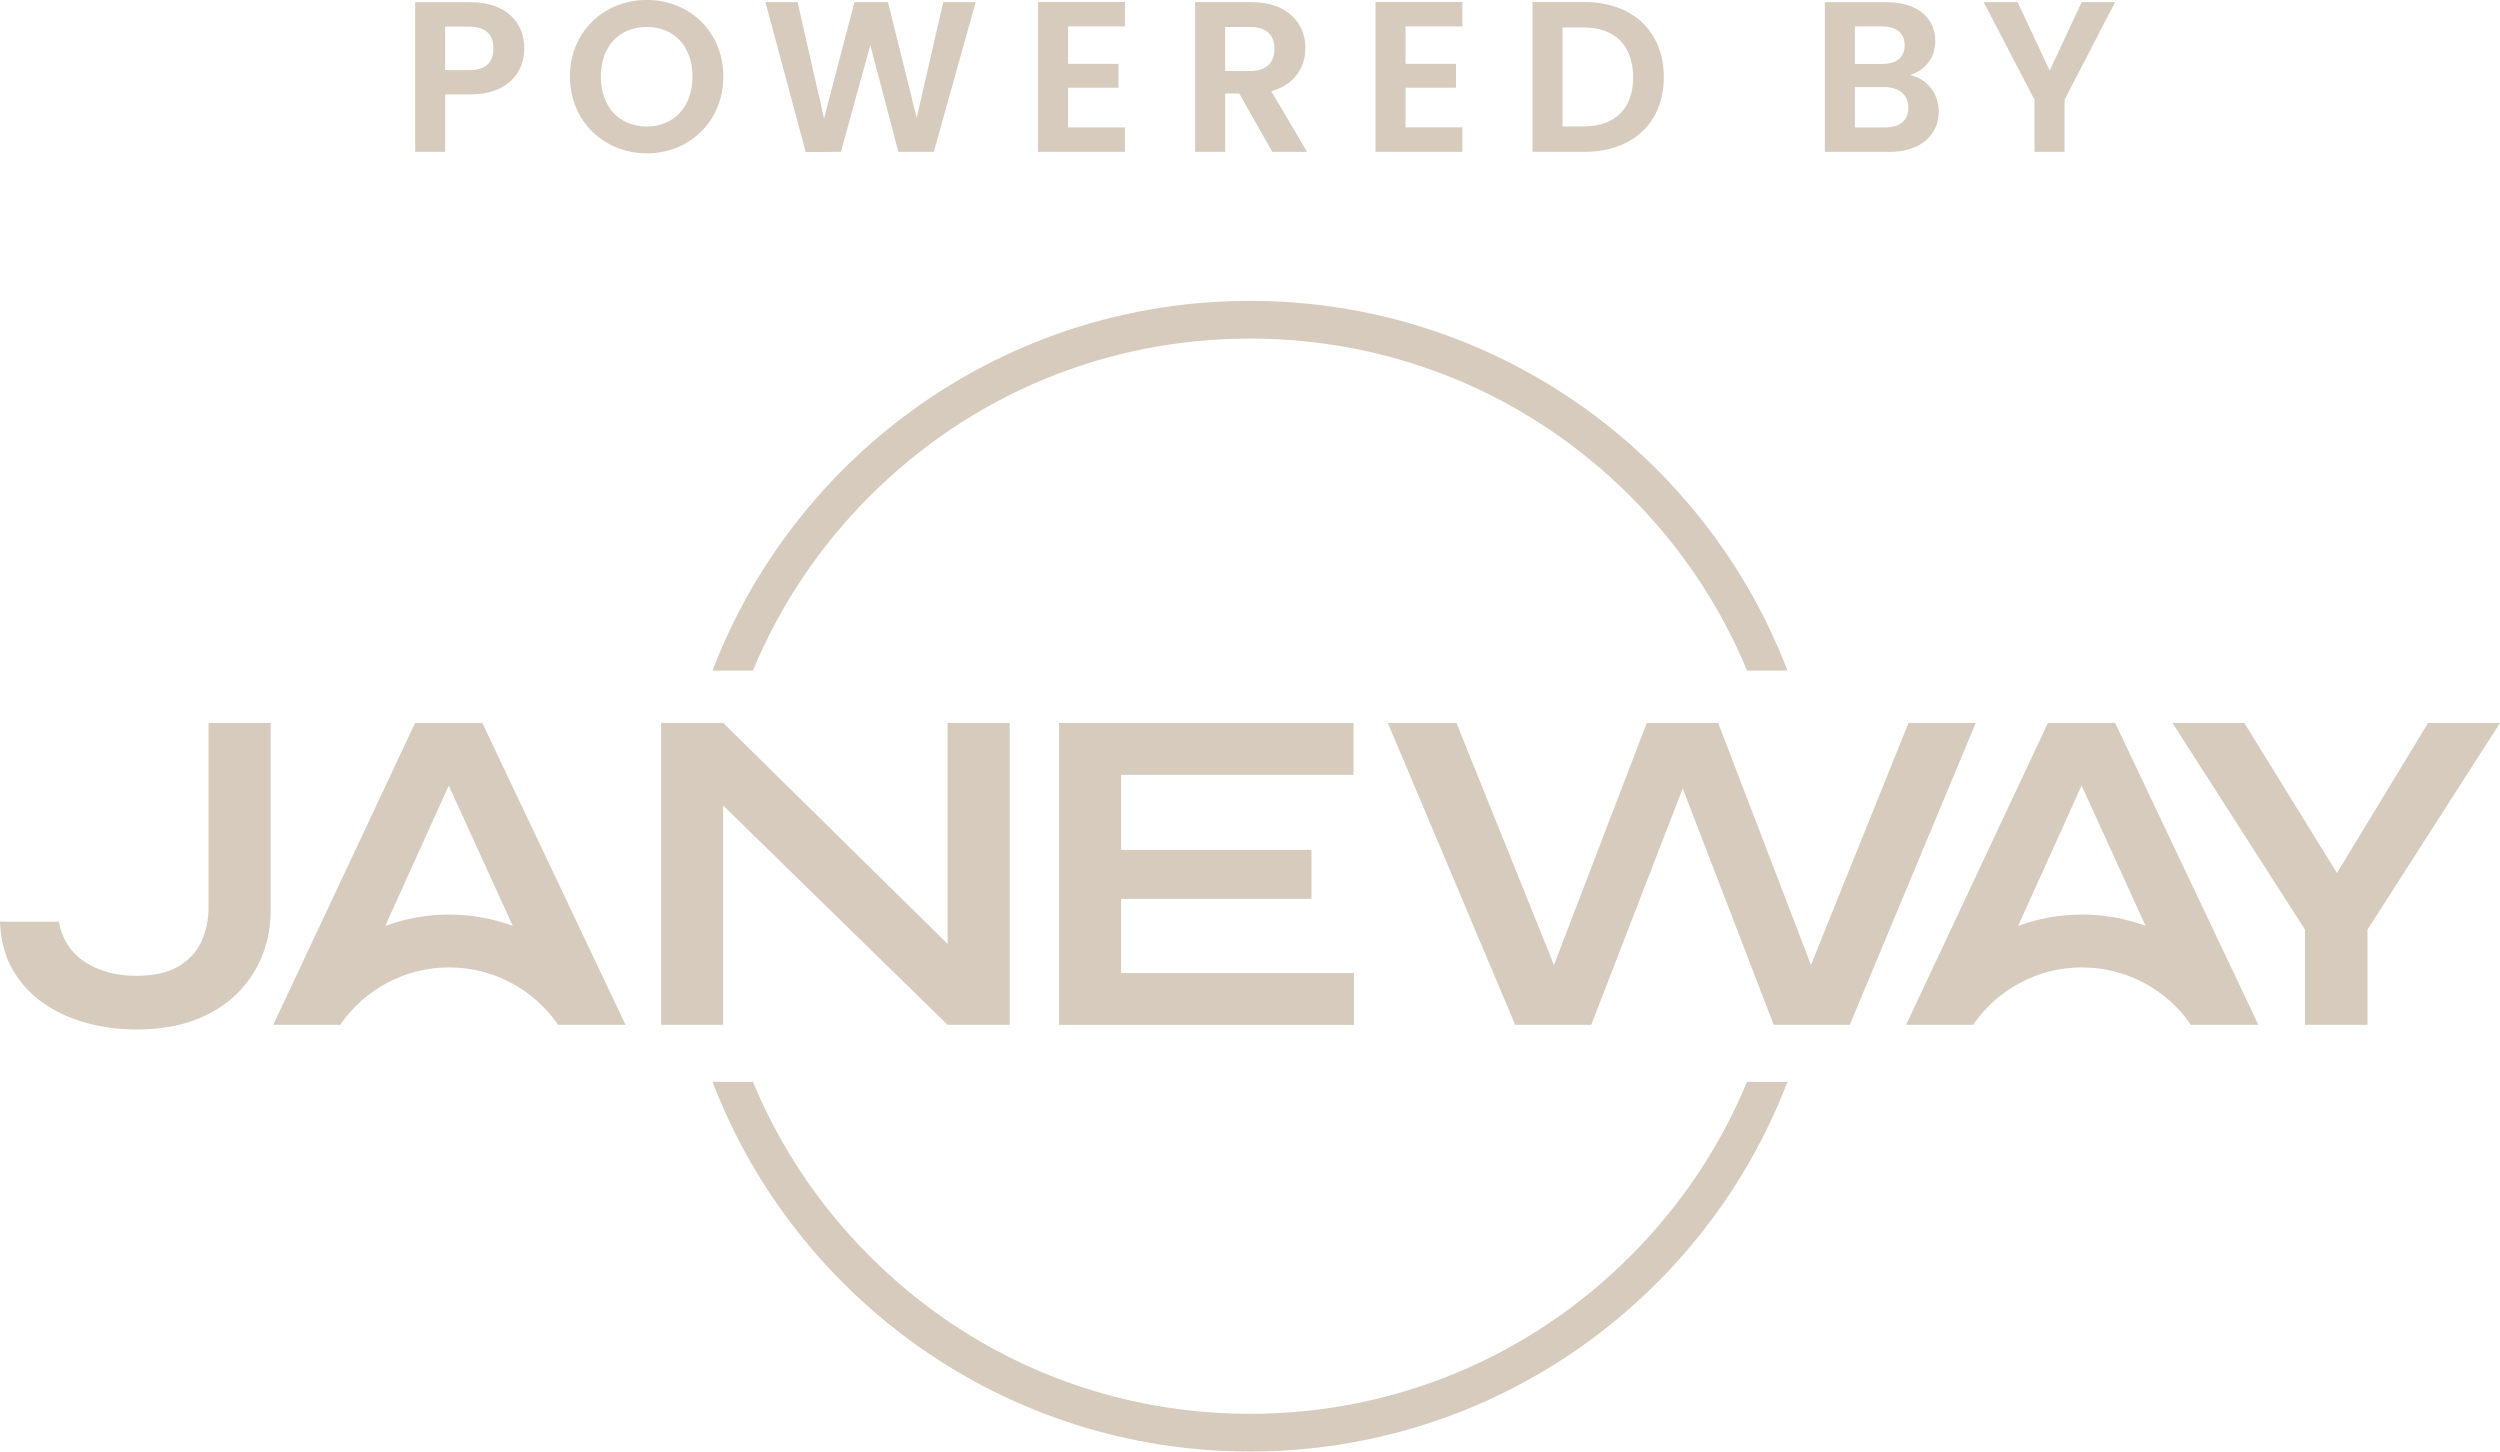
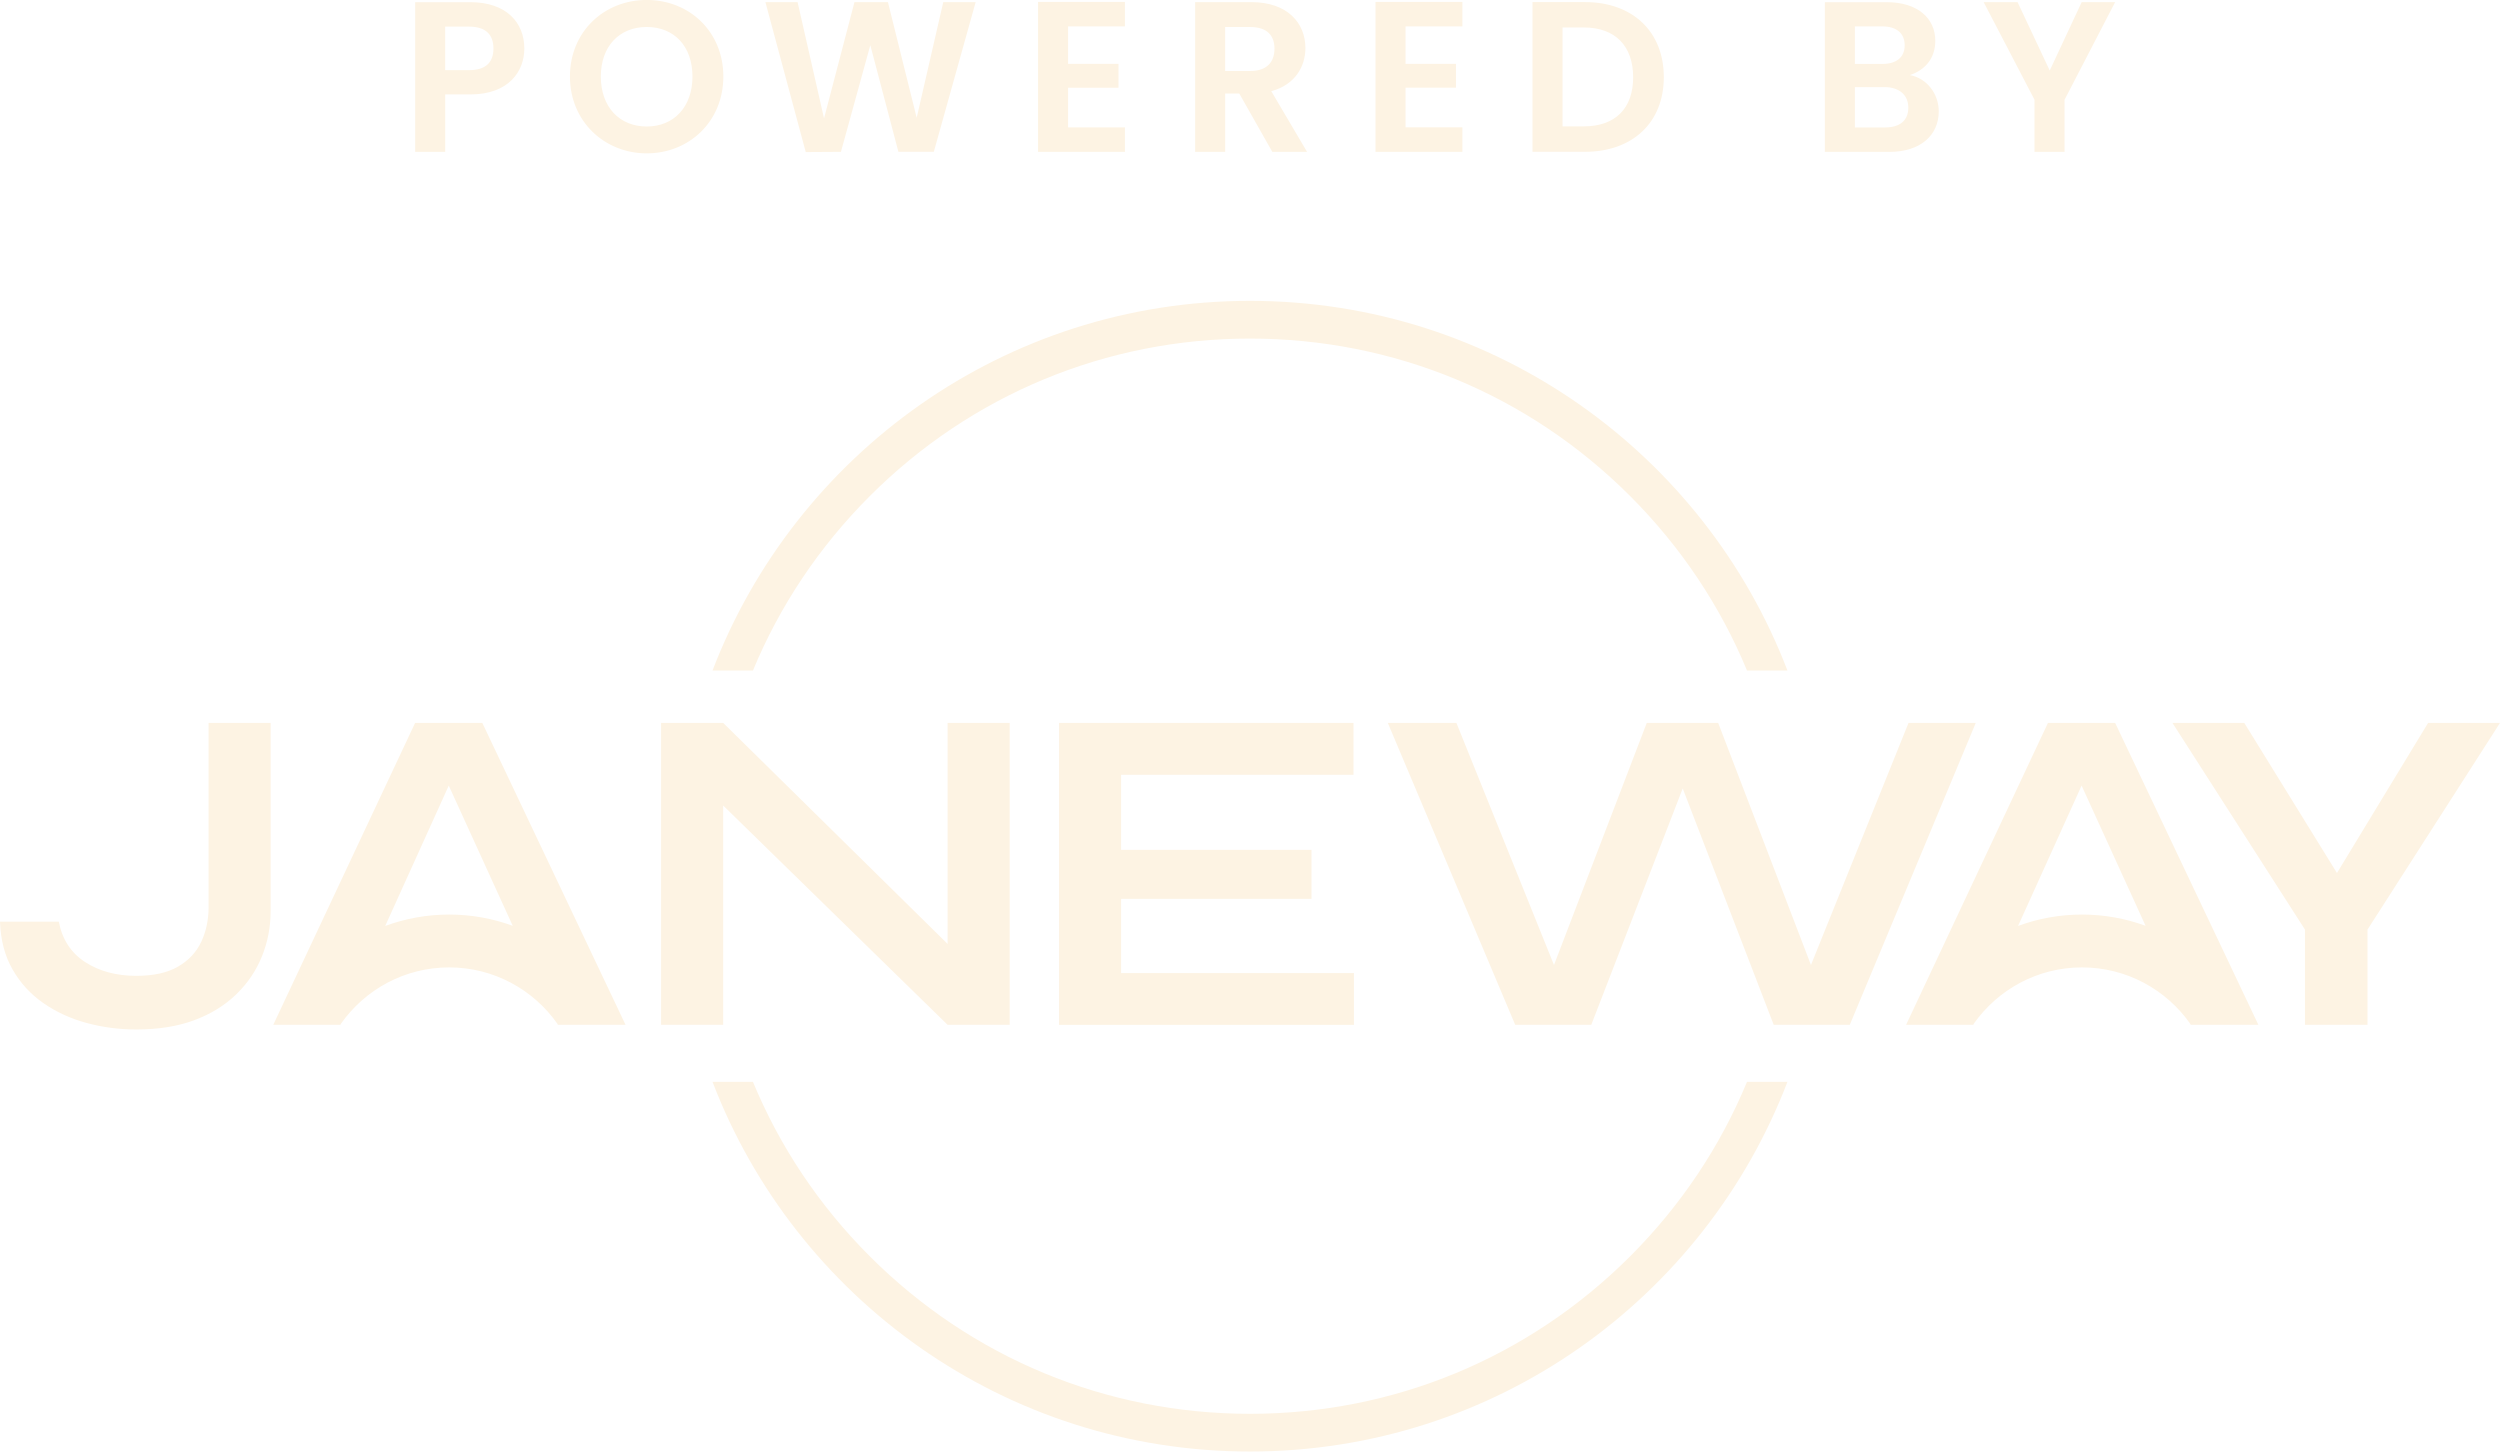
<svg xmlns="http://www.w3.org/2000/svg" id="Layer_1" viewBox="0 0 563.39 327.12">
  <defs>
-     <style>.cls-1{fill:#d6cbbc;}</style>
+     <style>.cls-1{fill:#fdf3e3}</style>
  </defs>
  <path class="cls-1" d="m305.02,174.59v-11.67h-66.36v68.04h66.46v-11.67h-52.47v-16.72h42.9v-11.04h-42.9v-16.93h52.37Zm88.68-23.48h9.11c-18.65-48.71-65.84-83.31-121.12-83.31s-102.46,34.59-121.12,83.31h9.11c6.01-14.53,14.89-27.87,26.34-39.32,22.88-22.88,53.31-35.49,85.67-35.49s62.79,12.6,85.67,35.49c11.45,11.45,20.33,24.79,26.34,39.32Zm-230.73,30.42l50.58,49.42h13.99v-68.04h-13.99v49.81l-50.58-49.81h-13.99v68.04h13.99v-49.42Zm298.55-18.62l-31.97,68.04h15.14l.12-.26c5.41-7.66,14.31-12.68,24.38-12.68s19,5.03,24.4,12.71l.1.23h15.25l-32.28-68.04h-15.14Zm7.67,43.19c-5.06,0-9.92.91-14.41,2.57l14.32-31.63,14.42,31.6c-4.47-1.64-9.3-2.54-14.33-2.54Zm-375.64-43.19l-31.97,68.04h15.14l.12-.26c5.41-7.66,14.31-12.68,24.38-12.68s19,5.03,24.4,12.71l.1.23h15.25l-32.28-68.04h-15.14Zm7.67,43.19c-5.06,0-9.92.91-14.41,2.57l14.32-31.63,14.42,31.6c-4.47-1.64-9.3-2.54-14.33-2.54Zm266.14,77.02c-22.88,22.88-53.31,35.49-85.67,35.49s-62.79-12.6-85.67-35.49c-11.45-11.45-20.33-24.79-26.34-39.32h-9.11c18.65,48.71,65.84,83.31,121.12,83.31s102.46-34.59,121.12-83.31h-9.11c-6.01,14.53-14.89,27.87-26.34,39.32Zm62.74-120.21l-21.99,54.56-20.91-54.56h-16.09l-20.91,54.56-21.99-54.56h-15.46l28.71,68.04h17.14l20.61-53.27,20.51,53.27h17.14l28.39-68.04h-15.14Zm117.09,0l-20.54,33.83-20.89-33.83h-16.19l29.87,46.58v21.45h14.09v-21.45l29.86-46.58h-16.19ZM47.01,204.35c0,2.94-.56,5.59-1.68,7.94-1.12,2.35-2.88,4.21-5.26,5.57-2.38,1.37-5.5,2.05-9.36,2.05-4.49,0-8.33-1.03-11.52-3.1-3.19-2.07-5.17-5.1-5.94-9.1H0c.14,4.14,1.09,7.73,2.84,10.78,1.75,3.05,4.06,5.57,6.94,7.57,2.87,2,6.12,3.49,9.73,4.47,3.61.98,7.34,1.47,11.2,1.47,4.98,0,9.34-.7,13.09-2.1,3.75-1.4,6.9-3.35,9.46-5.84,2.56-2.49,4.49-5.34,5.78-8.57,1.3-3.22,1.95-6.62,1.95-10.2v-42.38h-13.99v41.43ZM436.91,25.09c0-3.96-2.71-7.49-6.53-8.17,3.29-1.06,5.75-3.63,5.75-7.73,0-5.03-3.92-8.7-10.97-8.7h-13.92v33.74h14.55c7.01,0,11.12-3.77,11.12-9.14Zm-18.9-19.14h6.19c3.19,0,5.03,1.55,5.03,4.25s-1.84,4.21-5.03,4.21h-6.19V5.95Zm0,22.77v-9.09h6.67c3.29,0,5.37,1.74,5.37,4.64s-1.93,4.45-5.22,4.45h-6.82Zm-317.69-7.44h5.66c8.7,0,12.18-5.22,12.18-10.35,0-5.85-4.06-10.44-12.18-10.44h-12.42v33.74h6.77v-12.96Zm0-15.28h5.37c3.82,0,5.51,1.84,5.51,4.93s-1.69,4.88-5.51,4.88h-5.37V5.99Zm358.17,28.23h6.77v-11.75L476.66.48h-7.54l-7.2,15.42-7.25-15.42h-7.64l11.46,22v11.75Zm-182.4-13.15h3.19l7.45,13.15h7.83l-8.07-13.68c5.41-1.45,7.69-5.61,7.69-9.72,0-5.66-4.06-10.35-12.18-10.35h-12.67v33.74h6.77v-13.15Zm0-14.99h5.66c3.77,0,5.46,1.89,5.46,4.88s-1.69,5.03-5.46,5.03h-5.66V6.09Zm-22.58,22.62h-12.81v-8.94h11.36v-5.37h-11.36V5.95h12.81V.44h-19.58v33.79h19.58v-5.51Zm-90.5-11.46c0-10.1-7.64-17.26-17.26-17.26s-17.31,7.15-17.31,17.26,7.78,17.31,17.31,17.31,17.26-7.15,17.26-17.31Zm-17.26,11.26c-6.14,0-10.35-4.4-10.35-11.26s4.21-11.17,10.35-11.17,10.3,4.3,10.3,11.17-4.21,11.26-10.3,11.26Zm43.76,5.7l6.62-24.03,6.33,24.03h7.98L219.87.48h-7.3l-5.99,26.06L200.1.48h-7.54l-6.86,26.2L179.74.48h-7.25l9.09,33.79,7.93-.05Zm140.05-5.51h-12.81v-8.94h11.36v-5.37h-11.36V5.95h12.81V.44h-19.58v33.79h19.58v-5.51Zm45.39-11.31c0-10.25-7.01-16.92-17.79-16.92h-11.8v33.74h11.8c10.78,0,17.79-6.62,17.79-16.82Zm-22.82,11.07V6.19h4.79c7.11,0,11.12,4.21,11.12,11.22s-4.01,11.07-11.12,11.07h-4.79Z" />
</svg>
